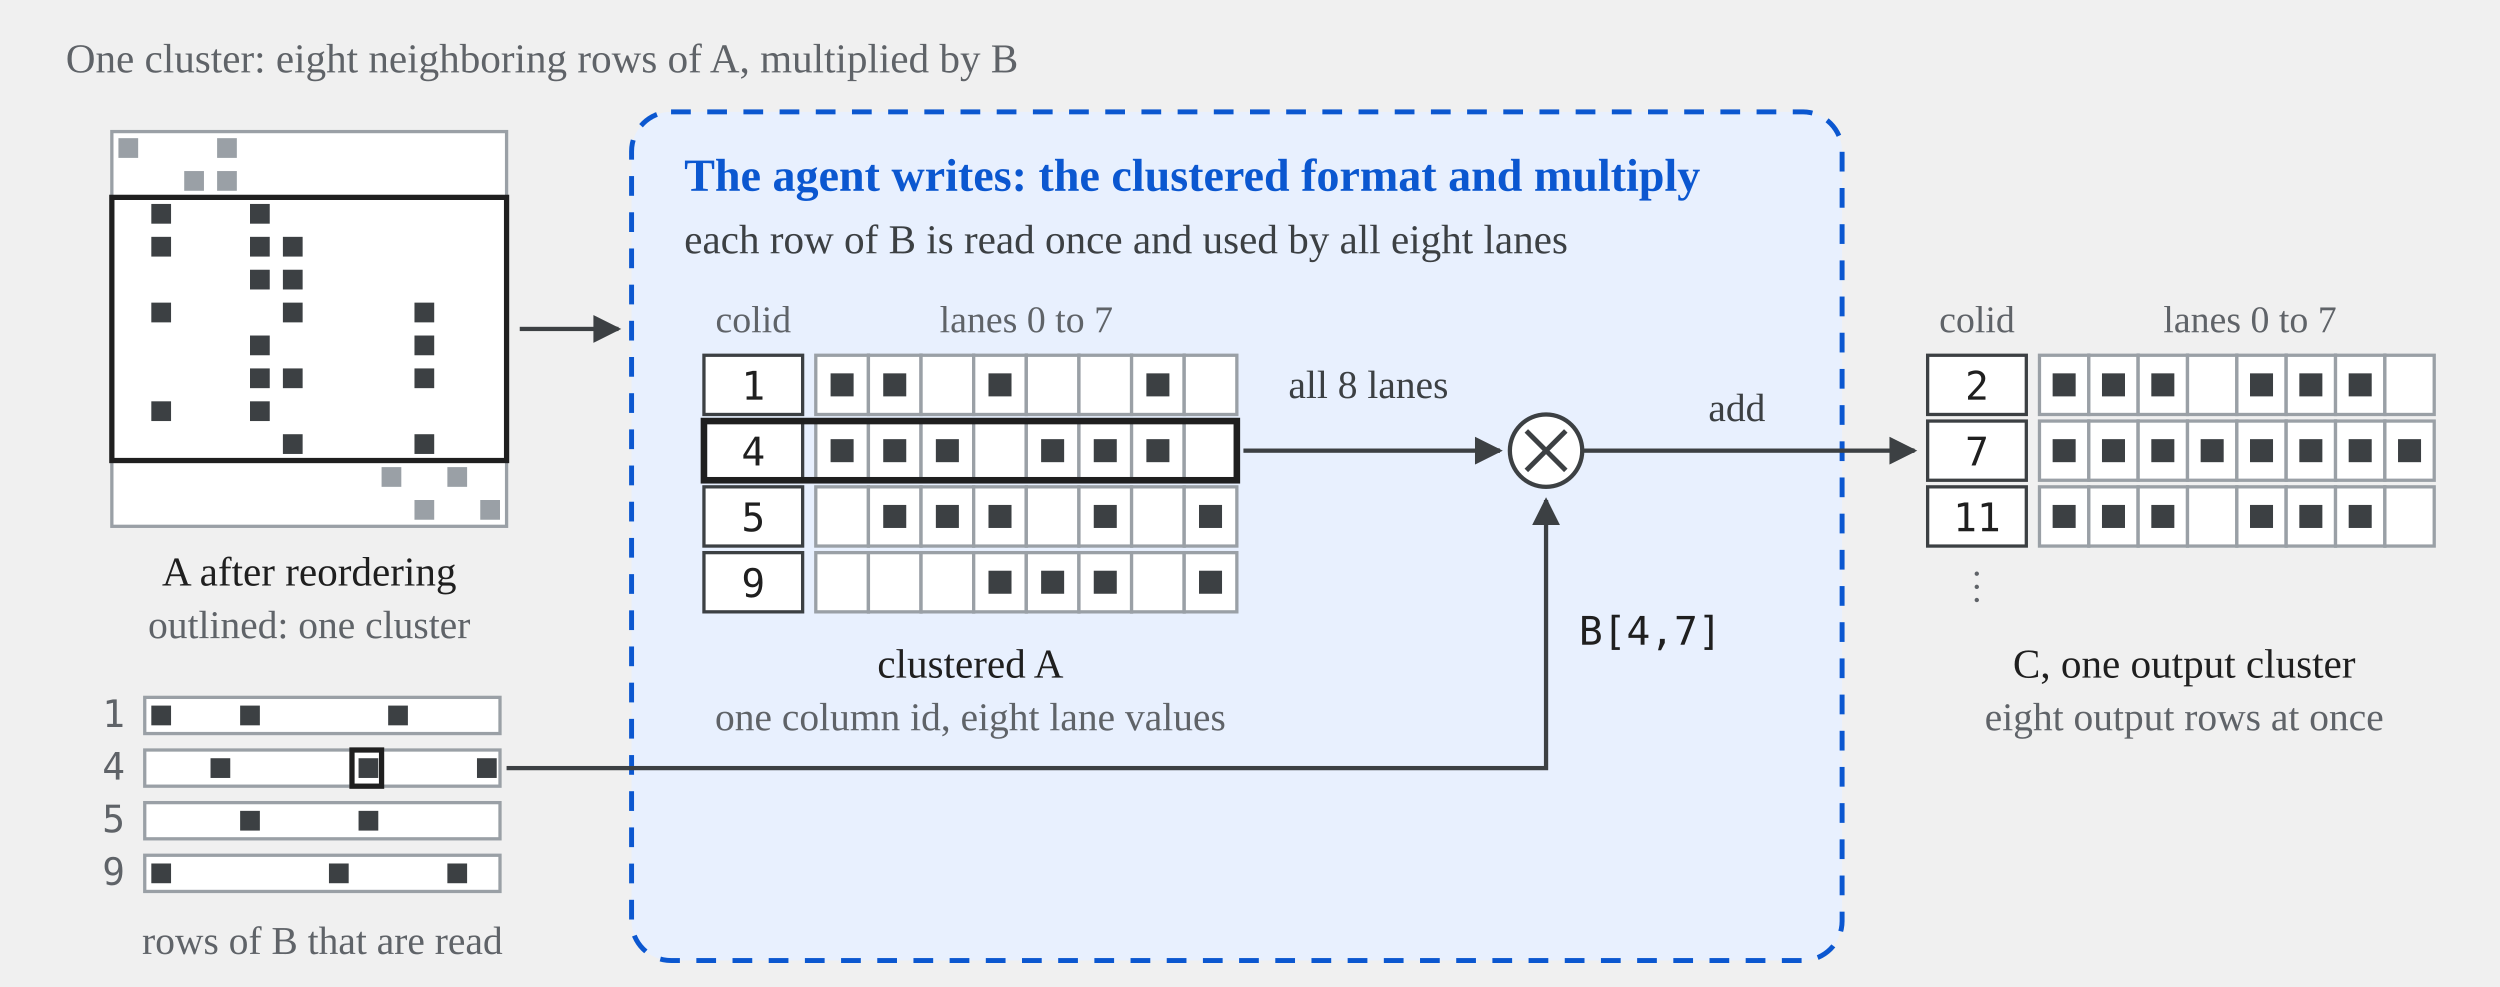
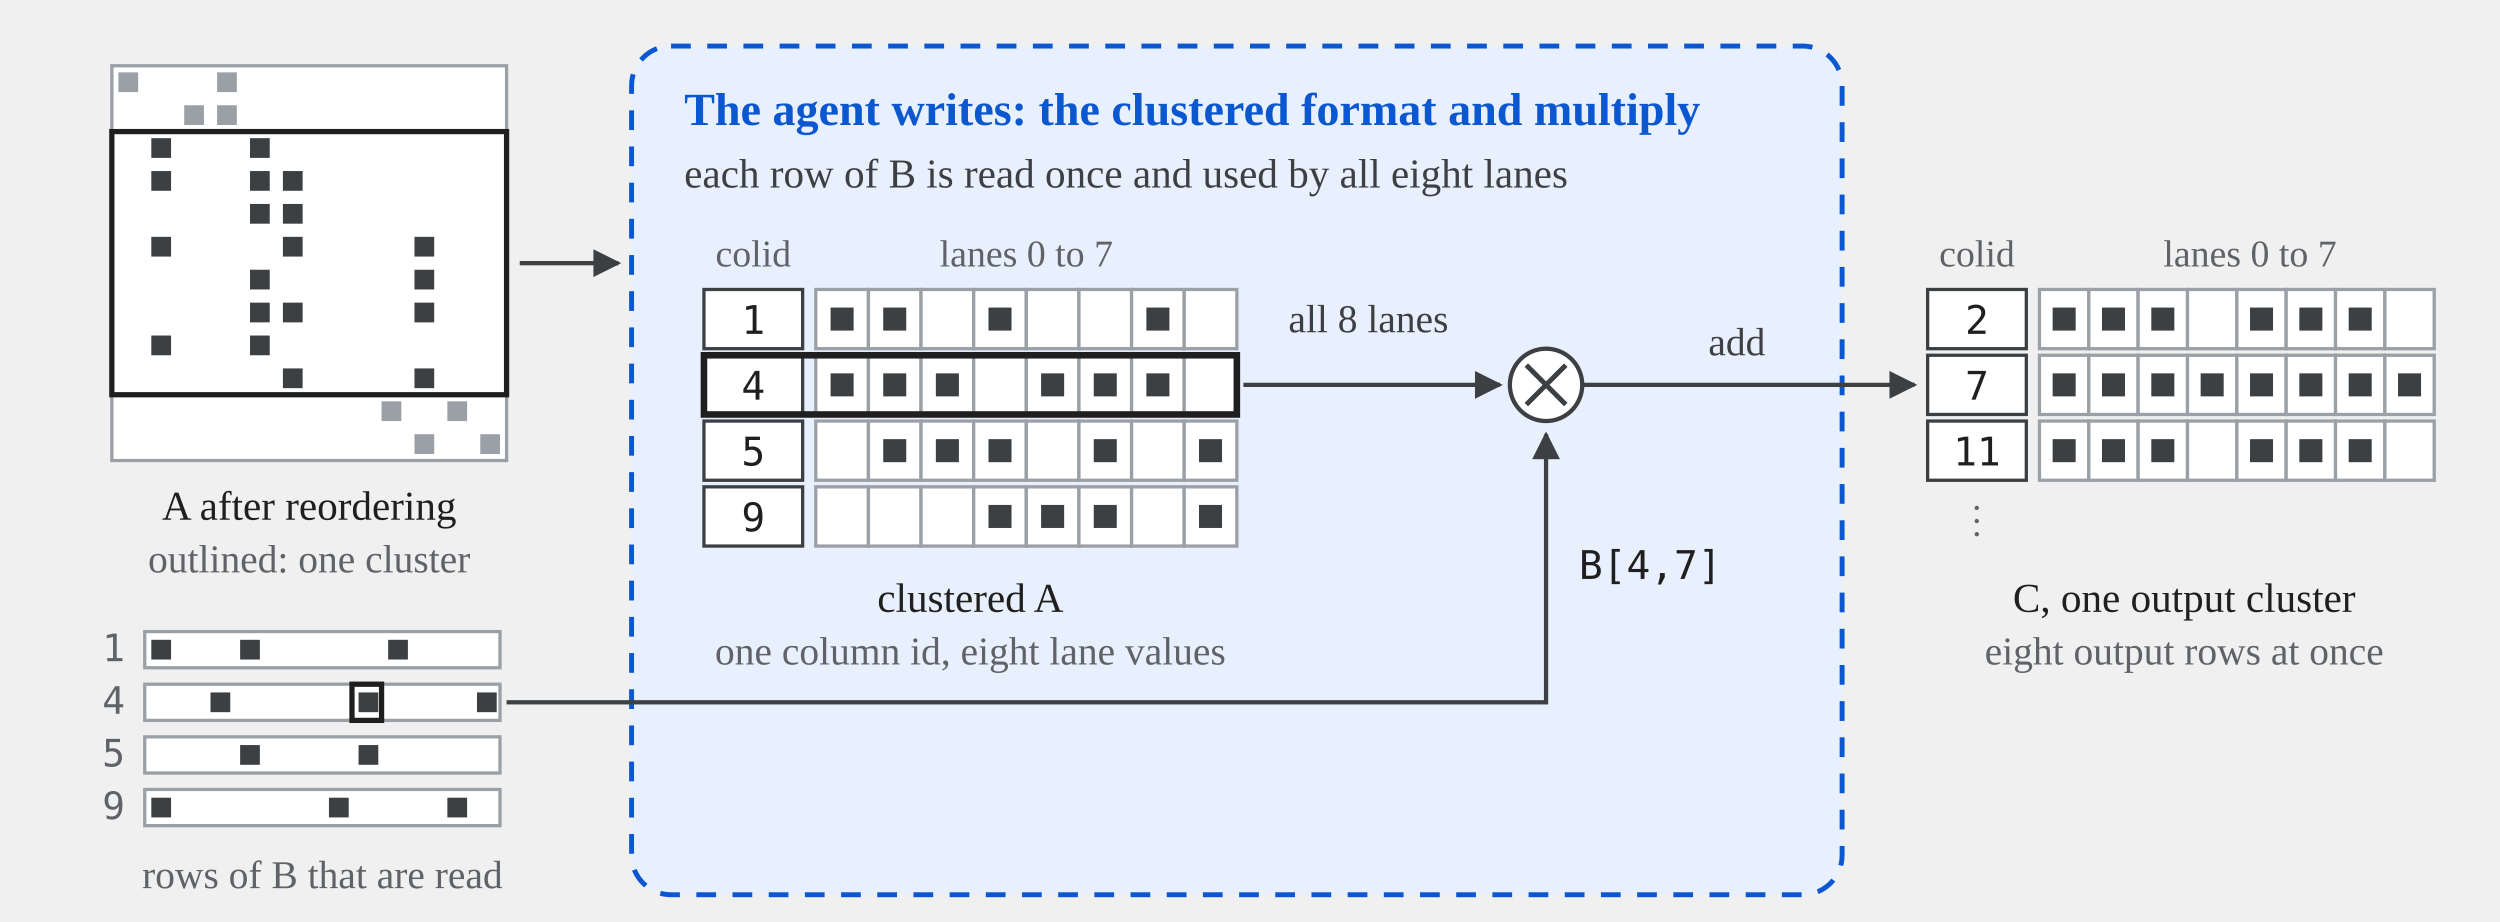
- <svg xmlns="http://www.w3.org/2000/svg" viewBox="0 0 760 300" role="img" aria-label="Eight neighboring rows of the reordered matrix A form one cluster. The agent writes the clustered format, which stores each column id of the cluster once with eight lane values, and the multiply: row 4 of B is read once, its entry B[4,7] scales all eight lanes of column 4, and the result is added into column 7 of the output cluster C.">
+ <svg xmlns="http://www.w3.org/2000/svg" viewBox="0 20 760 280" role="img" aria-label="Eight neighboring rows of the reordered matrix A form one cluster. The agent writes the clustered format, which stores each column id of the cluster once with eight lane values, and the multiply: row 4 of B is read once, its entry B[4,7] scales all eight lanes of column 4, and the result is added into column 7 of the output cluster C.">
  <defs>
    <marker id="clusterwise-spgemm-ar" viewBox="0 0 10 10" refX="9" refY="5" markerWidth="6.5" markerHeight="6.5" orient="auto">
      <path d="M0 0L10 5L0 10z" fill="#3c4043" />
    </marker>
  </defs>
-   <text x="20" y="22" font-size="12.5" fill="#5f6368">One cluster: eight neighboring rows of A, multiplied by B</text>
  <rect x="34" y="40" width="120" height="120" fill="#fff" stroke="#9aa0a6" stroke-width="1" />
  <rect x="36" y="42" width="6" height="6" fill="#9aa0a6" />
  <rect x="66" y="42" width="6" height="6" fill="#9aa0a6" />
  <rect x="56" y="52" width="6" height="6" fill="#9aa0a6" />
  <rect x="66" y="52" width="6" height="6" fill="#9aa0a6" />
  <rect x="46" y="62" width="6" height="6" fill="#3c4043" />
  <rect x="76" y="62" width="6" height="6" fill="#3c4043" />
  <rect x="46" y="72" width="6" height="6" fill="#3c4043" />
  <rect x="76" y="72" width="6" height="6" fill="#3c4043" />
  <rect x="86" y="72" width="6" height="6" fill="#3c4043" />
  <rect x="76" y="82" width="6" height="6" fill="#3c4043" />
  <rect x="86" y="82" width="6" height="6" fill="#3c4043" />
  <rect x="46" y="92" width="6" height="6" fill="#3c4043" />
  <rect x="86" y="92" width="6" height="6" fill="#3c4043" />
  <rect x="126" y="92" width="6" height="6" fill="#3c4043" />
  <rect x="76" y="102" width="6" height="6" fill="#3c4043" />
  <rect x="126" y="102" width="6" height="6" fill="#3c4043" />
  <rect x="76" y="112" width="6" height="6" fill="#3c4043" />
  <rect x="86" y="112" width="6" height="6" fill="#3c4043" />
  <rect x="126" y="112" width="6" height="6" fill="#3c4043" />
  <rect x="46" y="122" width="6" height="6" fill="#3c4043" />
  <rect x="76" y="122" width="6" height="6" fill="#3c4043" />
  <rect x="86" y="132" width="6" height="6" fill="#3c4043" />
  <rect x="126" y="132" width="6" height="6" fill="#3c4043" />
  <rect x="116" y="142" width="6" height="6" fill="#9aa0a6" />
  <rect x="136" y="142" width="6" height="6" fill="#9aa0a6" />
  <rect x="126" y="152" width="6" height="6" fill="#9aa0a6" />
  <rect x="146" y="152" width="6" height="6" fill="#9aa0a6" />
  <rect x="34" y="60" width="120" height="80" fill="none" stroke="#1f1f1f" stroke-width="1.6" />
  <text x="94" y="178" font-size="12.5" text-anchor="middle" fill="#1f1f1f">A after reordering</text>
  <text x="94" y="194" font-size="12" text-anchor="middle" fill="#5f6368">outlined: one cluster</text>
  <text x="38" y="221" font-size="11.5" text-anchor="end" fill="#5f6368" font-family="ui-monospace,Menlo,monospace">1</text>
  <rect x="44" y="212" width="108" height="11" fill="#fff" stroke="#9aa0a6" stroke-width="1" />
  <rect x="46" y="214.5" width="6" height="6" fill="#3c4043" />
  <rect x="73" y="214.5" width="6" height="6" fill="#3c4043" />
  <rect x="118" y="214.5" width="6" height="6" fill="#3c4043" />
  <text x="38" y="237" font-size="11.5" text-anchor="end" fill="#5f6368" font-family="ui-monospace,Menlo,monospace">4</text>
  <rect x="44" y="228" width="108" height="11" fill="#fff" stroke="#9aa0a6" stroke-width="1" />
  <rect x="64" y="230.5" width="6" height="6" fill="#3c4043" />
  <rect x="109" y="230.5" width="6" height="6" fill="#3c4043" />
  <rect x="145" y="230.5" width="6" height="6" fill="#3c4043" />
  <text x="38" y="253" font-size="11.5" text-anchor="end" fill="#5f6368" font-family="ui-monospace,Menlo,monospace">5</text>
  <rect x="44" y="244" width="108" height="11" fill="#fff" stroke="#9aa0a6" stroke-width="1" />
  <rect x="73" y="246.5" width="6" height="6" fill="#3c4043" />
  <rect x="109" y="246.5" width="6" height="6" fill="#3c4043" />
  <text x="38" y="269" font-size="11.5" text-anchor="end" fill="#5f6368" font-family="ui-monospace,Menlo,monospace">9</text>
  <rect x="44" y="260" width="108" height="11" fill="#fff" stroke="#9aa0a6" stroke-width="1" />
  <rect x="46" y="262.5" width="6" height="6" fill="#3c4043" />
  <rect x="100" y="262.5" width="6" height="6" fill="#3c4043" />
  <rect x="136" y="262.5" width="6" height="6" fill="#3c4043" />
  <rect x="107" y="228" width="9" height="11" fill="none" stroke="#1f1f1f" stroke-width="1.6" />
  <text x="98" y="290" font-size="12" text-anchor="middle" fill="#5f6368">rows of B that are read</text>
  <line x1="158" y1="100" x2="188" y2="100" stroke="#3c4043" stroke-width="1.3" marker-end="url(#clusterwise-spgemm-ar)" />
  <rect x="192" y="34" width="368" height="258" rx="12" fill="#e8f0fe" stroke="#0b57d0" stroke-width="1.5" stroke-dasharray="6 5" />
  <text x="208" y="58" font-size="14" font-weight="600" fill="#0b57d0">The agent writes: the clustered format and multiply</text>
  <text x="208" y="77" font-size="12.5" fill="#3c4043">each row of B is read once and used by all eight lanes</text>
  <text x="229" y="101" font-size="11.5" text-anchor="middle" fill="#5f6368">colid</text>
  <text x="312" y="101" font-size="11.5" text-anchor="middle" fill="#5f6368">lanes 0 to 7</text>
  <rect x="214" y="108" width="30" height="18" fill="#fff" stroke="#3c4043" stroke-width="1" />
  <text x="229" y="121.5" font-size="12" text-anchor="middle" fill="#1f1f1f" font-family="ui-monospace,Menlo,monospace">1</text>
  <rect x="248" y="108" width="16" height="18" fill="#fff" stroke="#9aa0a6" stroke-width="1" />
  <rect x="252.5" y="113.5" width="7" height="7" fill="#3c4043" />
  <rect x="264" y="108" width="16" height="18" fill="#fff" stroke="#9aa0a6" stroke-width="1" />
  <rect x="268.5" y="113.5" width="7" height="7" fill="#3c4043" />
  <rect x="280" y="108" width="16" height="18" fill="#fff" stroke="#9aa0a6" stroke-width="1" />
  <rect x="296" y="108" width="16" height="18" fill="#fff" stroke="#9aa0a6" stroke-width="1" />
  <rect x="300.5" y="113.5" width="7" height="7" fill="#3c4043" />
  <rect x="312" y="108" width="16" height="18" fill="#fff" stroke="#9aa0a6" stroke-width="1" />
  <rect x="328" y="108" width="16" height="18" fill="#fff" stroke="#9aa0a6" stroke-width="1" />
  <rect x="344" y="108" width="16" height="18" fill="#fff" stroke="#9aa0a6" stroke-width="1" />
  <rect x="348.5" y="113.5" width="7" height="7" fill="#3c4043" />
  <rect x="360" y="108" width="16" height="18" fill="#fff" stroke="#9aa0a6" stroke-width="1" />
  <rect x="214" y="128" width="30" height="18" fill="#fff" stroke="#3c4043" stroke-width="1" />
  <text x="229" y="141.5" font-size="12" text-anchor="middle" fill="#1f1f1f" font-family="ui-monospace,Menlo,monospace">4</text>
  <rect x="248" y="128" width="16" height="18" fill="#fff" stroke="#9aa0a6" stroke-width="1" />
  <rect x="252.5" y="133.5" width="7" height="7" fill="#3c4043" />
  <rect x="264" y="128" width="16" height="18" fill="#fff" stroke="#9aa0a6" stroke-width="1" />
  <rect x="268.5" y="133.5" width="7" height="7" fill="#3c4043" />
  <rect x="280" y="128" width="16" height="18" fill="#fff" stroke="#9aa0a6" stroke-width="1" />
  <rect x="284.5" y="133.5" width="7" height="7" fill="#3c4043" />
  <rect x="296" y="128" width="16" height="18" fill="#fff" stroke="#9aa0a6" stroke-width="1" />
  <rect x="312" y="128" width="16" height="18" fill="#fff" stroke="#9aa0a6" stroke-width="1" />
  <rect x="316.5" y="133.5" width="7" height="7" fill="#3c4043" />
  <rect x="328" y="128" width="16" height="18" fill="#fff" stroke="#9aa0a6" stroke-width="1" />
  <rect x="332.5" y="133.5" width="7" height="7" fill="#3c4043" />
  <rect x="344" y="128" width="16" height="18" fill="#fff" stroke="#9aa0a6" stroke-width="1" />
  <rect x="348.5" y="133.5" width="7" height="7" fill="#3c4043" />
  <rect x="360" y="128" width="16" height="18" fill="#fff" stroke="#9aa0a6" stroke-width="1" />
  <rect x="214" y="148" width="30" height="18" fill="#fff" stroke="#3c4043" stroke-width="1" />
  <text x="229" y="161.5" font-size="12" text-anchor="middle" fill="#1f1f1f" font-family="ui-monospace,Menlo,monospace">5</text>
  <rect x="248" y="148" width="16" height="18" fill="#fff" stroke="#9aa0a6" stroke-width="1" />
  <rect x="264" y="148" width="16" height="18" fill="#fff" stroke="#9aa0a6" stroke-width="1" />
  <rect x="268.5" y="153.5" width="7" height="7" fill="#3c4043" />
  <rect x="280" y="148" width="16" height="18" fill="#fff" stroke="#9aa0a6" stroke-width="1" />
  <rect x="284.5" y="153.5" width="7" height="7" fill="#3c4043" />
  <rect x="296" y="148" width="16" height="18" fill="#fff" stroke="#9aa0a6" stroke-width="1" />
  <rect x="300.5" y="153.5" width="7" height="7" fill="#3c4043" />
  <rect x="312" y="148" width="16" height="18" fill="#fff" stroke="#9aa0a6" stroke-width="1" />
  <rect x="328" y="148" width="16" height="18" fill="#fff" stroke="#9aa0a6" stroke-width="1" />
  <rect x="332.5" y="153.5" width="7" height="7" fill="#3c4043" />
  <rect x="344" y="148" width="16" height="18" fill="#fff" stroke="#9aa0a6" stroke-width="1" />
  <rect x="360" y="148" width="16" height="18" fill="#fff" stroke="#9aa0a6" stroke-width="1" />
  <rect x="364.5" y="153.5" width="7" height="7" fill="#3c4043" />
  <rect x="214" y="168" width="30" height="18" fill="#fff" stroke="#3c4043" stroke-width="1" />
  <text x="229" y="181.5" font-size="12" text-anchor="middle" fill="#1f1f1f" font-family="ui-monospace,Menlo,monospace">9</text>
  <rect x="248" y="168" width="16" height="18" fill="#fff" stroke="#9aa0a6" stroke-width="1" />
  <rect x="264" y="168" width="16" height="18" fill="#fff" stroke="#9aa0a6" stroke-width="1" />
  <rect x="280" y="168" width="16" height="18" fill="#fff" stroke="#9aa0a6" stroke-width="1" />
  <rect x="296" y="168" width="16" height="18" fill="#fff" stroke="#9aa0a6" stroke-width="1" />
  <rect x="300.5" y="173.5" width="7" height="7" fill="#3c4043" />
  <rect x="312" y="168" width="16" height="18" fill="#fff" stroke="#9aa0a6" stroke-width="1" />
  <rect x="316.5" y="173.5" width="7" height="7" fill="#3c4043" />
  <rect x="328" y="168" width="16" height="18" fill="#fff" stroke="#9aa0a6" stroke-width="1" />
  <rect x="332.5" y="173.5" width="7" height="7" fill="#3c4043" />
  <rect x="344" y="168" width="16" height="18" fill="#fff" stroke="#9aa0a6" stroke-width="1" />
  <rect x="360" y="168" width="16" height="18" fill="#fff" stroke="#9aa0a6" stroke-width="1" />
  <rect x="364.5" y="173.5" width="7" height="7" fill="#3c4043" />
  <rect x="214" y="128" width="162" height="18" fill="none" stroke="#1f1f1f" stroke-width="2" />
  <text x="295" y="206" font-size="12.5" text-anchor="middle" fill="#1f1f1f">clustered A</text>
  <text x="295" y="222" font-size="12" text-anchor="middle" fill="#5f6368">one column id, eight lane values</text>
  <line x1="378" y1="137" x2="456" y2="137" stroke="#3c4043" stroke-width="1.3" marker-end="url(#clusterwise-spgemm-ar)" />
  <circle cx="470" cy="137" r="11" fill="#fff" stroke="#3c4043" stroke-width="1.3" />
  <path d="M464 131l12 12M476 131l-12 12" stroke="#3c4043" stroke-width="1.5" />
  <text x="416" y="121" font-size="12" text-anchor="middle" fill="#3c4043">all 8 lanes</text>
  <path d="M154 233.5 H470 V152" fill="none" stroke="#3c4043" stroke-width="1.3" marker-end="url(#clusterwise-spgemm-ar)" />
  <text x="480" y="196" font-size="12" fill="#1f1f1f" font-family="ui-monospace,Menlo,monospace">B[4,7]</text>
  <line x1="481" y1="137" x2="582" y2="137" stroke="#3c4043" stroke-width="1.3" marker-end="url(#clusterwise-spgemm-ar)" />
  <text x="528" y="128" font-size="12" text-anchor="middle" fill="#3c4043">add</text>
  <text x="601" y="101" font-size="11.5" text-anchor="middle" fill="#5f6368">colid</text>
  <text x="684" y="101" font-size="11.5" text-anchor="middle" fill="#5f6368">lanes 0 to 7</text>
  <rect x="586" y="108" width="30" height="18" fill="#fff" stroke="#3c4043" stroke-width="1" />
  <text x="601" y="121.5" font-size="12" text-anchor="middle" fill="#1f1f1f" font-family="ui-monospace,Menlo,monospace">2</text>
  <rect x="620" y="108" width="15" height="18" fill="#fff" stroke="#9aa0a6" stroke-width="1" />
  <rect x="624.0" y="113.5" width="7" height="7" fill="#3c4043" />
  <rect x="635" y="108" width="15" height="18" fill="#fff" stroke="#9aa0a6" stroke-width="1" />
  <rect x="639.0" y="113.5" width="7" height="7" fill="#3c4043" />
  <rect x="650" y="108" width="15" height="18" fill="#fff" stroke="#9aa0a6" stroke-width="1" />
  <rect x="654.0" y="113.5" width="7" height="7" fill="#3c4043" />
  <rect x="665" y="108" width="15" height="18" fill="#fff" stroke="#9aa0a6" stroke-width="1" />
  <rect x="680" y="108" width="15" height="18" fill="#fff" stroke="#9aa0a6" stroke-width="1" />
  <rect x="684.0" y="113.5" width="7" height="7" fill="#3c4043" />
  <rect x="695" y="108" width="15" height="18" fill="#fff" stroke="#9aa0a6" stroke-width="1" />
  <rect x="699.0" y="113.5" width="7" height="7" fill="#3c4043" />
  <rect x="710" y="108" width="15" height="18" fill="#fff" stroke="#9aa0a6" stroke-width="1" />
  <rect x="714.0" y="113.5" width="7" height="7" fill="#3c4043" />
  <rect x="725" y="108" width="15" height="18" fill="#fff" stroke="#9aa0a6" stroke-width="1" />
  <rect x="586" y="128" width="30" height="18" fill="#fff" stroke="#3c4043" stroke-width="1" />
  <text x="601" y="141.5" font-size="12" text-anchor="middle" fill="#1f1f1f" font-family="ui-monospace,Menlo,monospace">7</text>
  <rect x="620" y="128" width="15" height="18" fill="#fff" stroke="#9aa0a6" stroke-width="1" />
  <rect x="624.0" y="133.5" width="7" height="7" fill="#3c4043" />
  <rect x="635" y="128" width="15" height="18" fill="#fff" stroke="#9aa0a6" stroke-width="1" />
  <rect x="639.0" y="133.5" width="7" height="7" fill="#3c4043" />
  <rect x="650" y="128" width="15" height="18" fill="#fff" stroke="#9aa0a6" stroke-width="1" />
  <rect x="654.0" y="133.5" width="7" height="7" fill="#3c4043" />
  <rect x="665" y="128" width="15" height="18" fill="#fff" stroke="#9aa0a6" stroke-width="1" />
  <rect x="669.0" y="133.5" width="7" height="7" fill="#3c4043" />
  <rect x="680" y="128" width="15" height="18" fill="#fff" stroke="#9aa0a6" stroke-width="1" />
  <rect x="684.0" y="133.5" width="7" height="7" fill="#3c4043" />
  <rect x="695" y="128" width="15" height="18" fill="#fff" stroke="#9aa0a6" stroke-width="1" />
  <rect x="699.0" y="133.5" width="7" height="7" fill="#3c4043" />
  <rect x="710" y="128" width="15" height="18" fill="#fff" stroke="#9aa0a6" stroke-width="1" />
  <rect x="714.0" y="133.5" width="7" height="7" fill="#3c4043" />
  <rect x="725" y="128" width="15" height="18" fill="#fff" stroke="#9aa0a6" stroke-width="1" />
  <rect x="729.0" y="133.5" width="7" height="7" fill="#3c4043" />
  <rect x="586" y="148" width="30" height="18" fill="#fff" stroke="#3c4043" stroke-width="1" />
  <text x="601" y="161.5" font-size="12" text-anchor="middle" fill="#1f1f1f" font-family="ui-monospace,Menlo,monospace">11</text>
  <rect x="620" y="148" width="15" height="18" fill="#fff" stroke="#9aa0a6" stroke-width="1" />
  <rect x="624.0" y="153.5" width="7" height="7" fill="#3c4043" />
  <rect x="635" y="148" width="15" height="18" fill="#fff" stroke="#9aa0a6" stroke-width="1" />
  <rect x="639.0" y="153.5" width="7" height="7" fill="#3c4043" />
  <rect x="650" y="148" width="15" height="18" fill="#fff" stroke="#9aa0a6" stroke-width="1" />
  <rect x="654.0" y="153.5" width="7" height="7" fill="#3c4043" />
  <rect x="665" y="148" width="15" height="18" fill="#fff" stroke="#9aa0a6" stroke-width="1" />
  <rect x="680" y="148" width="15" height="18" fill="#fff" stroke="#9aa0a6" stroke-width="1" />
  <rect x="684.0" y="153.5" width="7" height="7" fill="#3c4043" />
  <rect x="695" y="148" width="15" height="18" fill="#fff" stroke="#9aa0a6" stroke-width="1" />
  <rect x="699.0" y="153.5" width="7" height="7" fill="#3c4043" />
  <rect x="710" y="148" width="15" height="18" fill="#fff" stroke="#9aa0a6" stroke-width="1" />
  <rect x="714.0" y="153.5" width="7" height="7" fill="#3c4043" />
  <rect x="725" y="148" width="15" height="18" fill="#fff" stroke="#9aa0a6" stroke-width="1" />
  <text x="601" y="183" font-size="12" text-anchor="middle" fill="#5f6368">⋮</text>
  <text x="664" y="206" font-size="12.5" text-anchor="middle" fill="#1f1f1f">C, one output cluster</text>
  <text x="664" y="222" font-size="12" text-anchor="middle" fill="#5f6368">eight output rows at once</text>
</svg>
